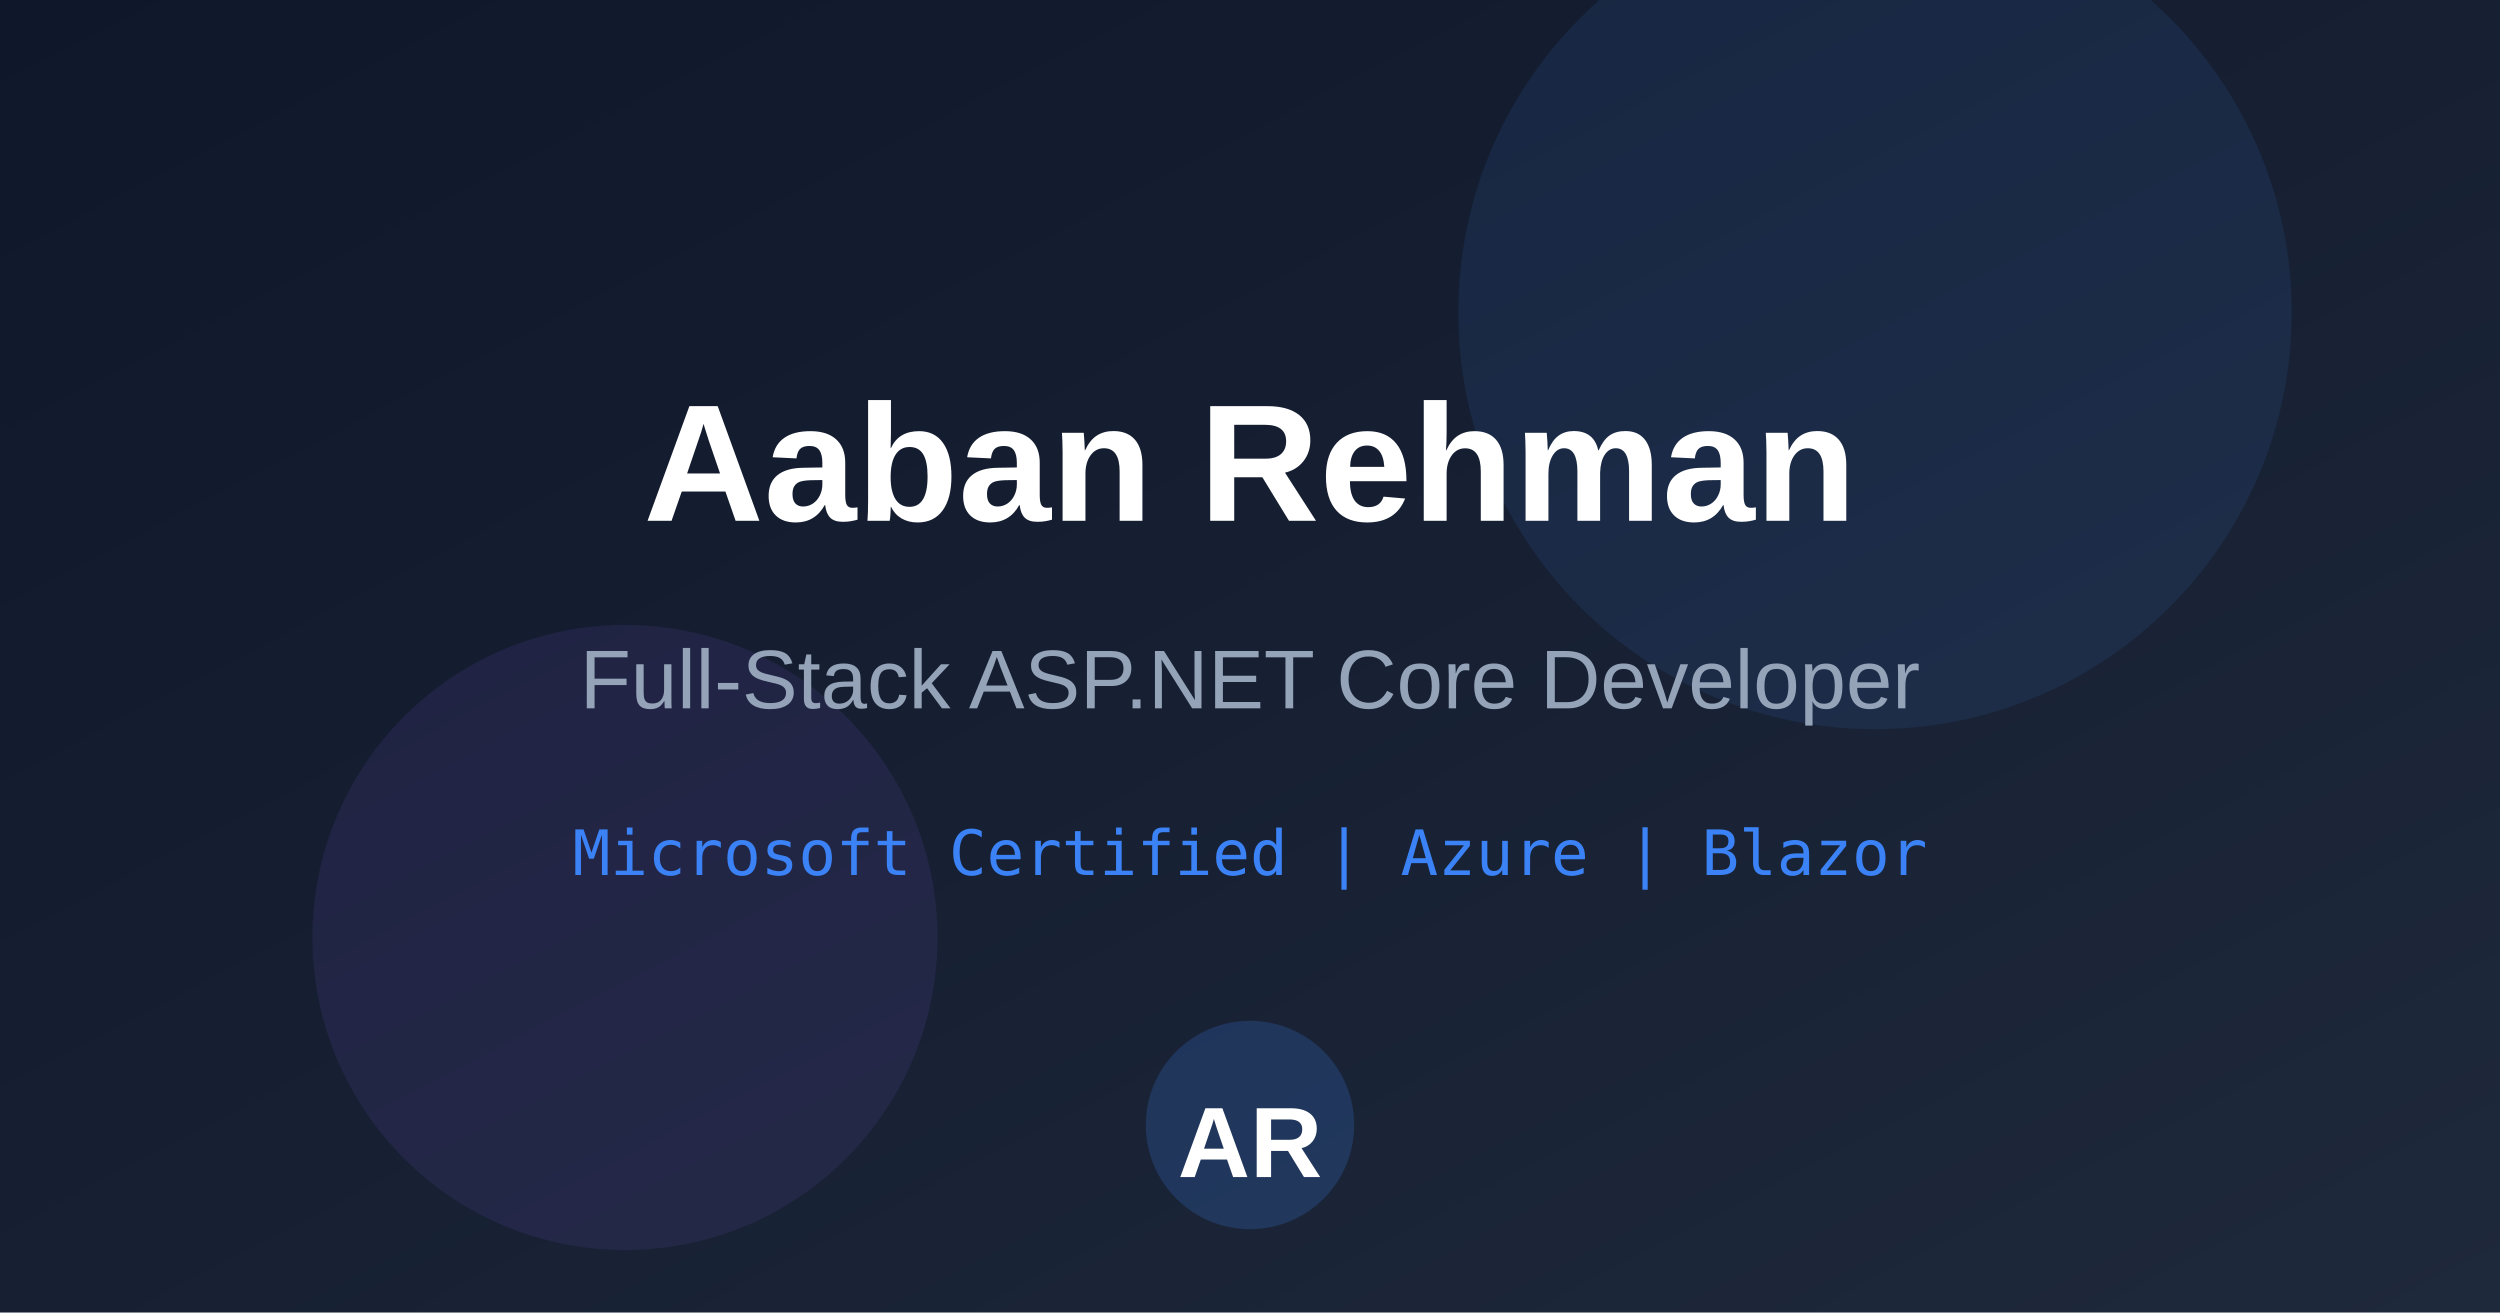
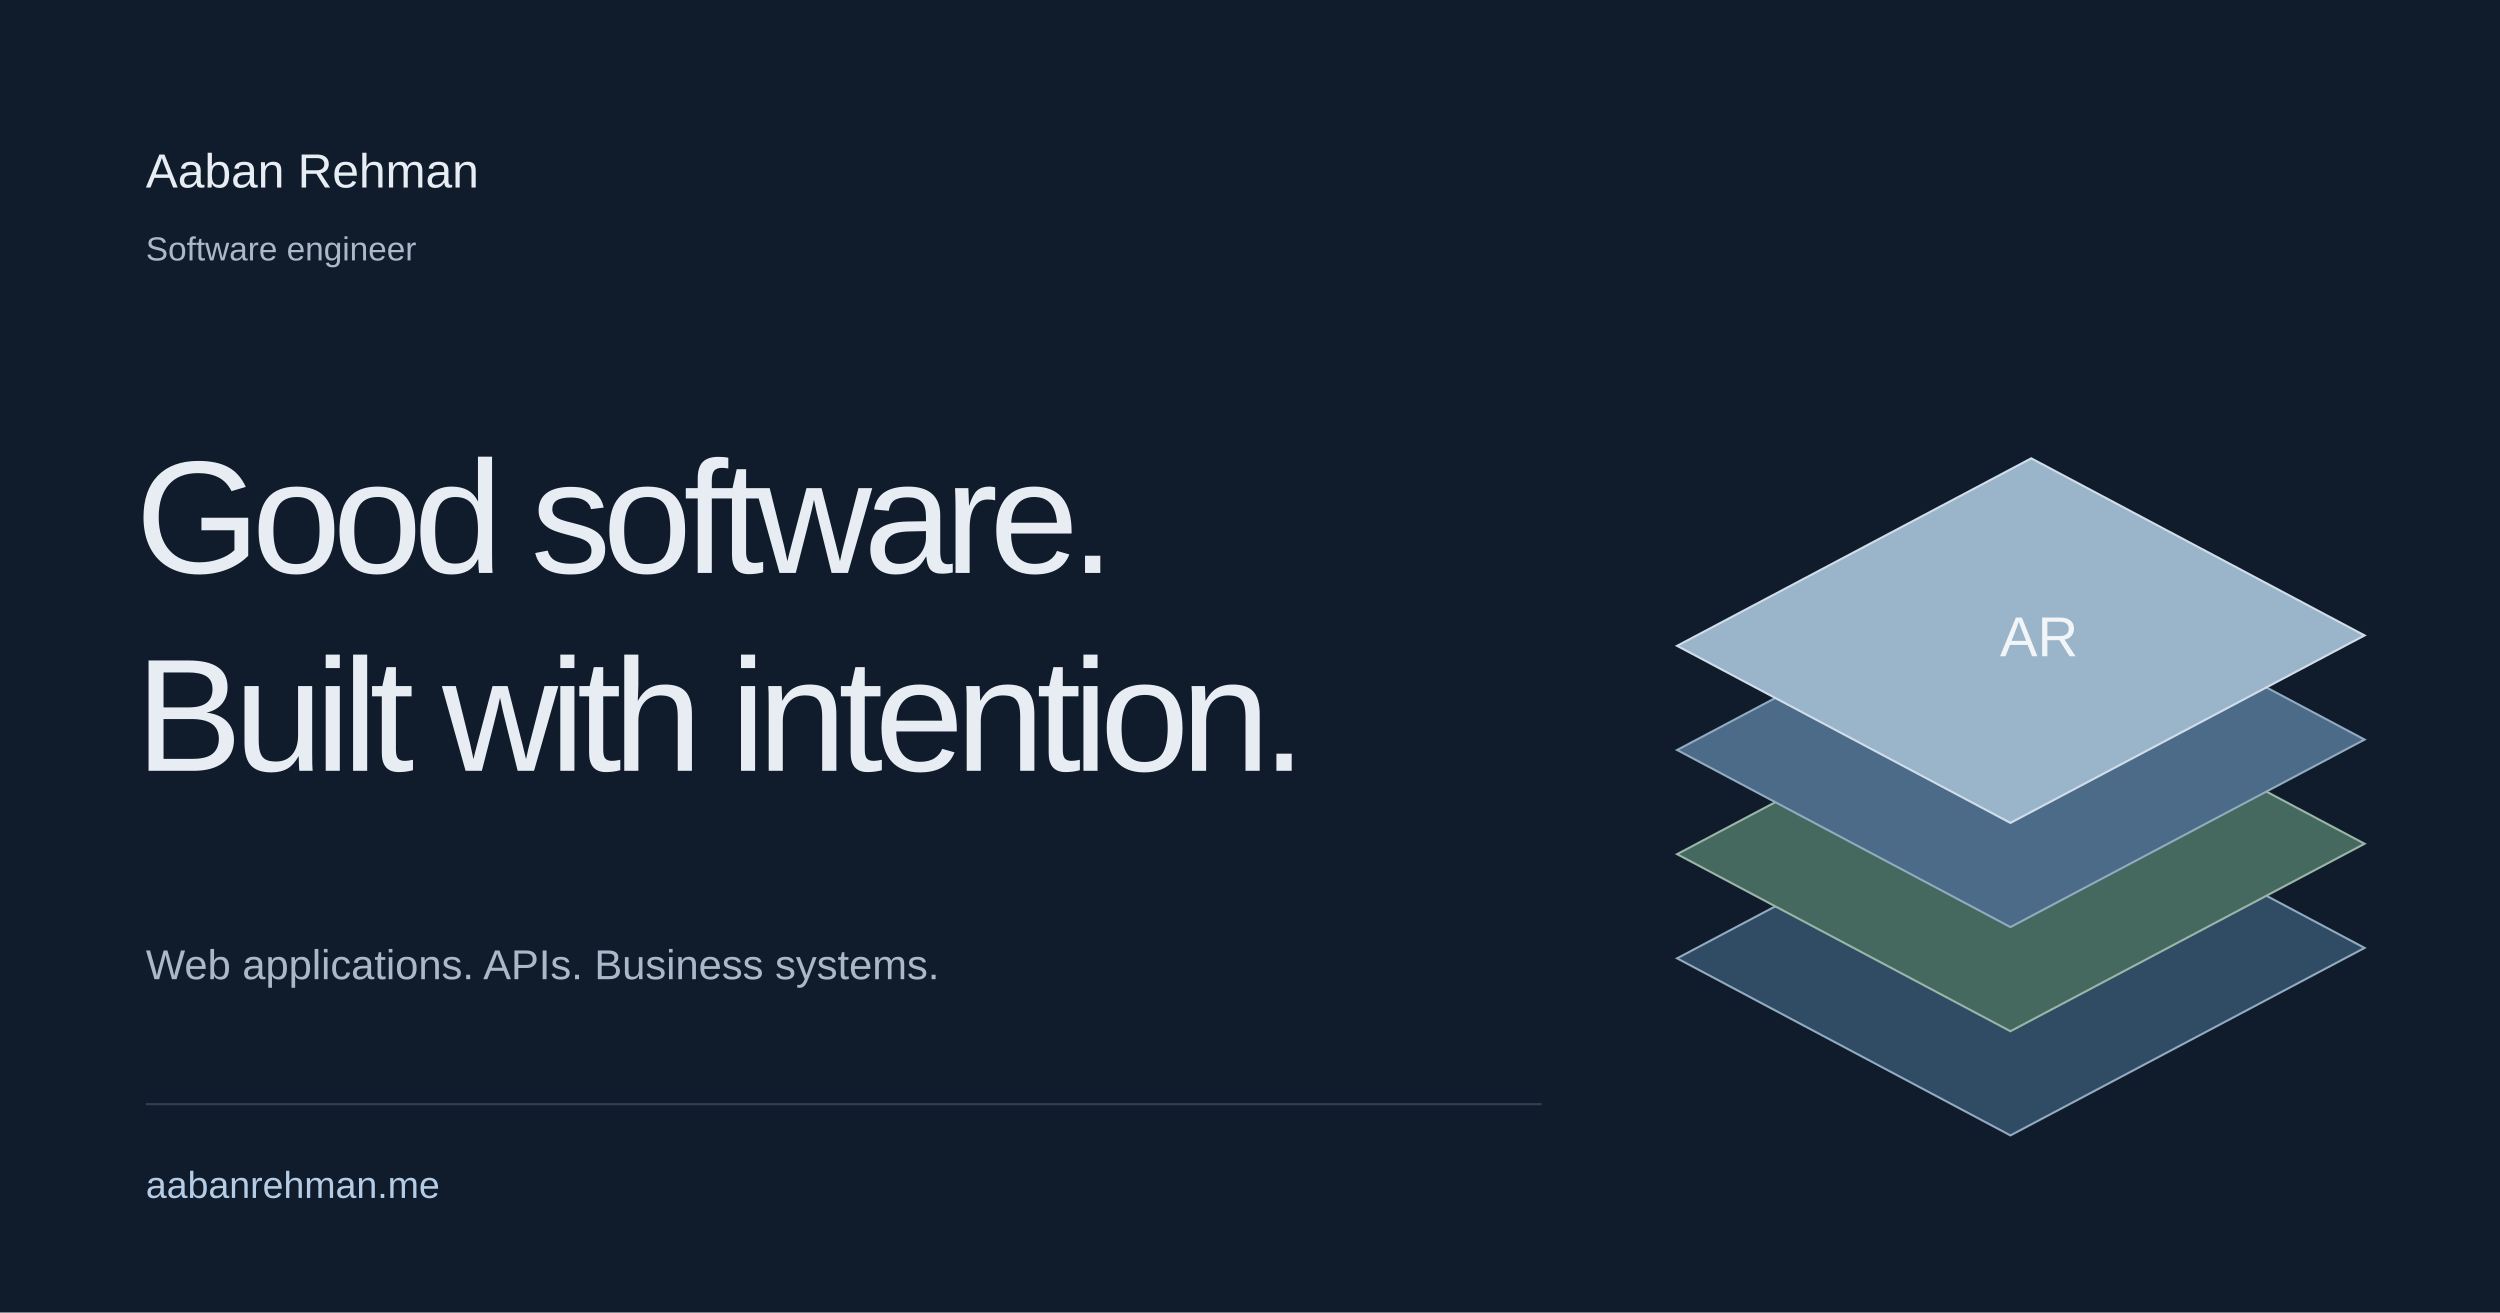
- <svg xmlns="http://www.w3.org/2000/svg" viewBox="0 0 1200 630" width="1200" height="630">
-   <defs>
-     <linearGradient id="grad" x1="0%" y1="0%" x2="100%" y2="100%">
-       <stop offset="0%" style="stop-color:#0f172a;stop-opacity:1" />
-       <stop offset="100%" style="stop-color:#1e293b;stop-opacity:1" />
-     </linearGradient>
-   </defs>
-   <rect width="1200" height="630" fill="url(#grad)" />
-   <circle cx="900" cy="150" r="200" fill="#3b82f6" opacity="0.1" />
-   <circle cx="300" cy="450" r="150" fill="#8b5cf6" opacity="0.1" />
-   <text x="600" y="250" font-family="Arial, sans-serif" font-size="80" font-weight="bold" fill="white" text-anchor="middle">Aaban Rehman</text>
-   <text x="600" y="340" font-family="Arial, sans-serif" font-size="40" fill="#94a3b8" text-anchor="middle">Full-Stack ASP.NET Core Developer</text>
-   <text x="600" y="420" font-family="monospace" font-size="30" fill="#3b82f6" text-anchor="middle">Microsoft Certified | Azure | Blazor</text>
-   <circle cx="600" cy="540" r="50" fill="#3b82f6" opacity="0.2" />
-   <text x="600" y="565" font-family="Arial, sans-serif" font-size="48" font-weight="bold" fill="white" text-anchor="middle">AR</text>
+ <svg xmlns="http://www.w3.org/2000/svg" width="1200" height="630" viewBox="0 0 1200 630">
+   <rect width="1200" height="630" fill="#101c2c" />
+   <text x="70" y="90" font-family="Arial,sans-serif" font-size="23" fill="#e7edf3">Aaban Rehman</text>
+   <text x="70" y="125" font-family="Arial,sans-serif" font-size="16" fill="#aab8c8">Software engineer</text>
+   <text x="65" y="275" font-family="Arial,sans-serif" font-size="77" letter-spacing="-4" fill="#e7edf3">Good software.</text>
+   <text x="65" y="370" font-family="Arial,sans-serif" font-size="77" letter-spacing="-4" fill="#e7edf3">Built with intention.</text>
+   <path d="M805 460 975 370 1135 455 965 545Z" fill="#304b64" stroke="#92abc1" />
+   <path d="M805 410 975 320 1135 405 965 495Z" fill="#45695e" stroke="#9bb6a9" />
+   <path d="M805 360 975 270 1135 355 965 445Z" fill="#4b6b88" stroke="#92abc1" />
+   <path d="M805 310 975 220 1135 305 965 395Z" fill="#9ab4ca" stroke="#d1deea" />
+   <text x="960" y="315" font-family="Arial,sans-serif" font-size="27" fill="#f1f5f8">AR</text>
+   <text x="70" y="470" font-family="Arial,sans-serif" font-size="20" fill="#aab8c8">Web applications. APIs. Business systems.</text>
+   <path d="M70 530H740" stroke="#304052" />
+   <text x="70" y="575" font-family="Arial,sans-serif" font-size="18" fill="#b4cce5">aabanrehman.me</text>
</svg>
